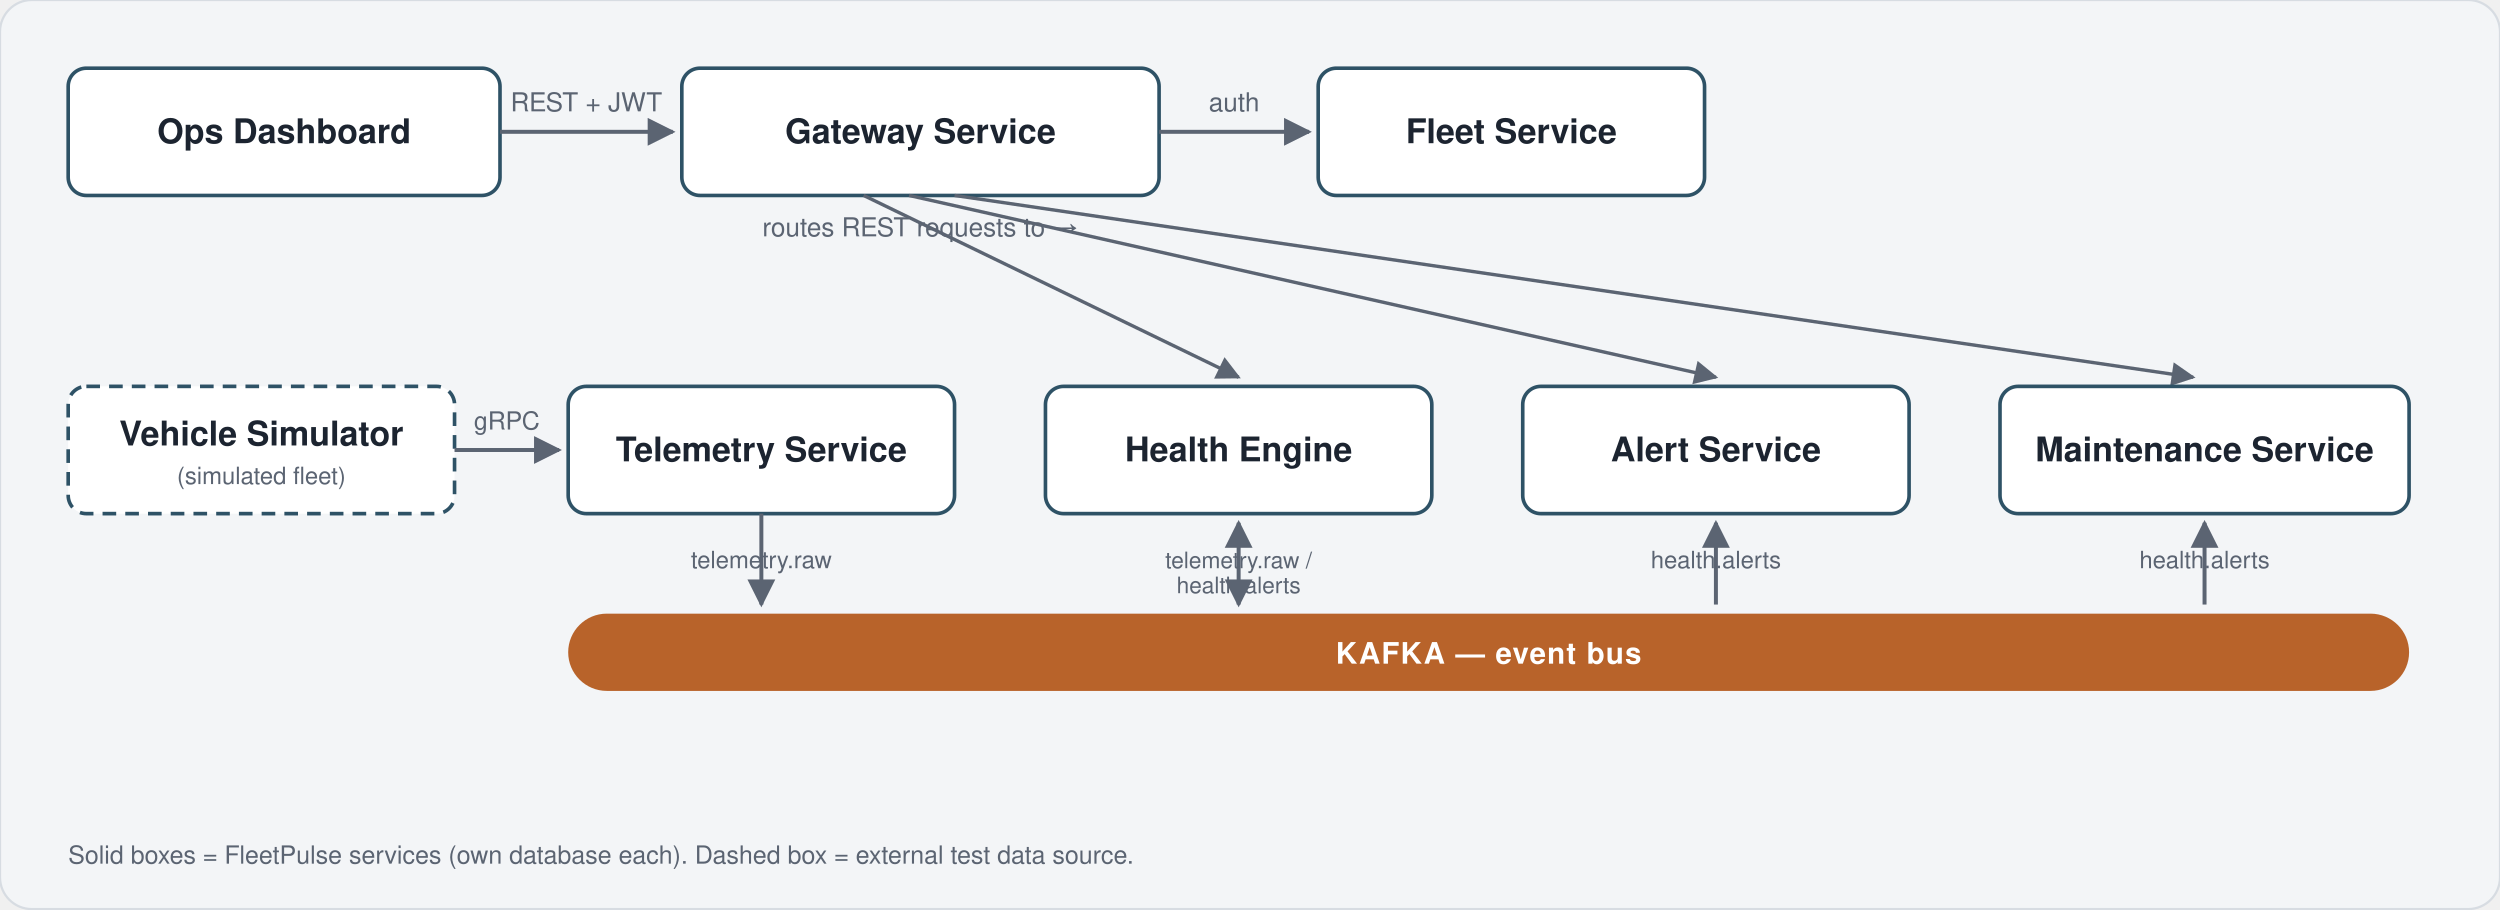
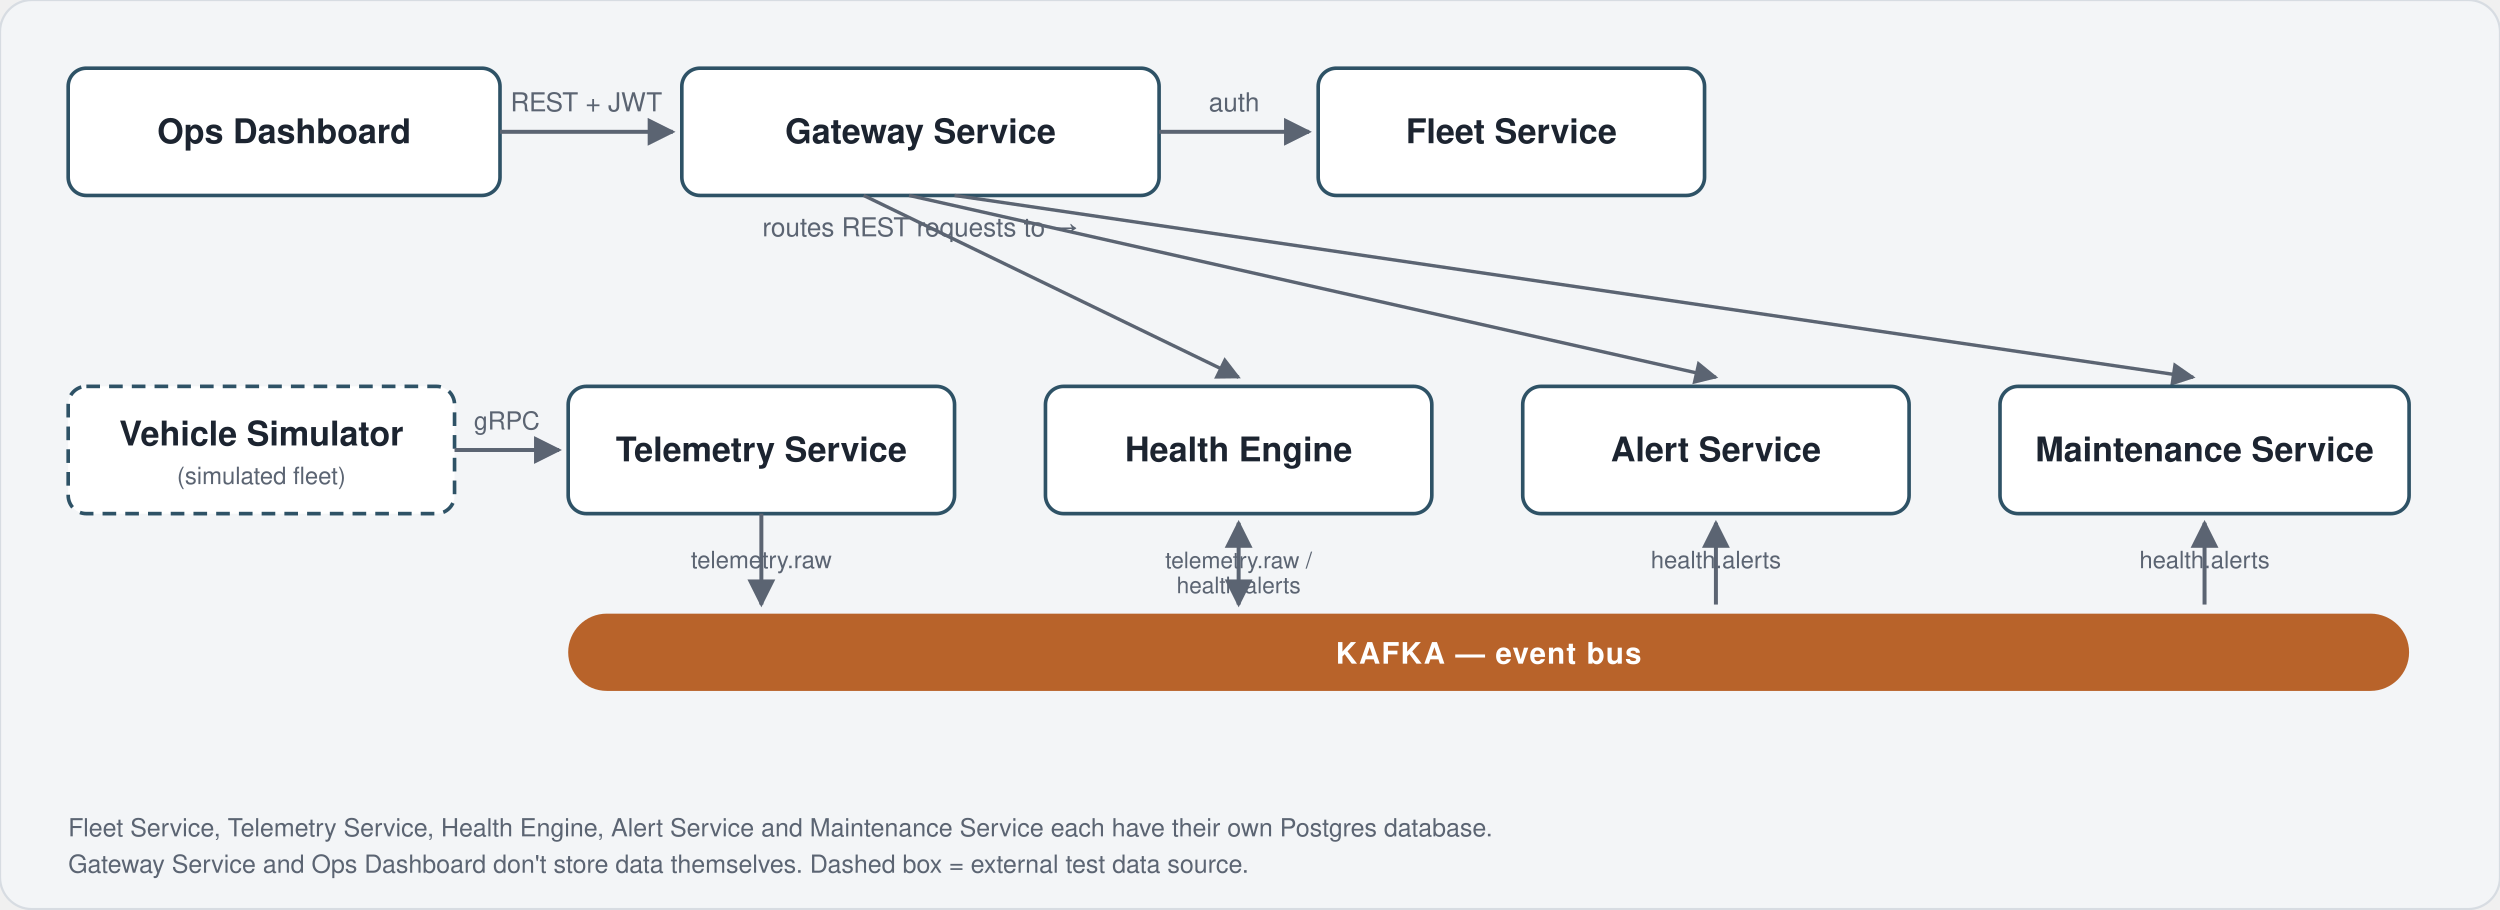
<svg xmlns="http://www.w3.org/2000/svg" viewBox="0 0 1100 400" font-family="Segoe UI, Helvetica, Arial, sans-serif">
  <defs>
    <marker id="arrow" viewBox="0 0 10 10" refX="9" refY="5" markerWidth="7" markerHeight="7" orient="auto-start-reverse">
      <path d="M0,0 L10,5 L0,10 z" fill="#5b6472" />
    </marker>
  </defs>
  <rect x="0" y="0" width="1100" height="400" rx="14" fill="#f3f5f7" stroke="#d7dce2" stroke-width="1" />
  <rect x="30" y="30" width="190" height="56" rx="8" fill="#ffffff" stroke="#2e5266" stroke-width="1.6" />
  <text x="125" y="63" text-anchor="middle" font-size="15" font-weight="600" fill="#1c2430">Ops Dashboard</text>
  <rect x="300" y="30" width="210" height="56" rx="8" fill="#ffffff" stroke="#2e5266" stroke-width="1.6" />
  <text x="405" y="63" text-anchor="middle" font-size="15" font-weight="600" fill="#1c2430">Gateway Service</text>
  <rect x="580" y="30" width="170" height="56" rx="8" fill="#ffffff" stroke="#2e5266" stroke-width="1.6" />
  <text x="665" y="63" text-anchor="middle" font-size="15" font-weight="600" fill="#1c2430">Fleet Service</text>
  <line x1="220" y1="58" x2="296" y2="58" stroke="#5b6472" stroke-width="1.75" marker-end="url(#arrow)" />
  <text x="258" y="49" text-anchor="middle" font-size="11.5" fill="#5b6472">REST + JWT</text>
  <line x1="510" y1="58" x2="576" y2="58" stroke="#5b6472" stroke-width="1.75" marker-end="url(#arrow)" />
  <text x="543" y="49" text-anchor="middle" font-size="11.5" fill="#5b6472">auth</text>
  <line x1="380" y1="86" x2="545" y2="166" stroke="#5b6472" stroke-width="1.5" marker-end="url(#arrow)" />
  <line x1="400" y1="86" x2="755" y2="166" stroke="#5b6472" stroke-width="1.5" marker-end="url(#arrow)" />
  <line x1="420" y1="86" x2="965" y2="166" stroke="#5b6472" stroke-width="1.5" marker-end="url(#arrow)" />
  <text x="405" y="104" text-anchor="middle" font-size="11.5" fill="#5b6472">routes REST requests to →</text>
  <rect x="30" y="170" width="170" height="56" rx="8" fill="#ffffff" stroke="#2e5266" stroke-width="1.6" stroke-dasharray="6,4" />
  <text x="115" y="196" text-anchor="middle" font-size="15" font-weight="600" fill="#1c2430">Vehicle Simulator</text>
  <text x="115" y="213" text-anchor="middle" font-size="10.5" fill="#5b6472">(simulated fleet)</text>
  <rect x="250" y="170" width="170" height="56" rx="8" fill="#ffffff" stroke="#2e5266" stroke-width="1.6" />
  <text x="335" y="203" text-anchor="middle" font-size="15" font-weight="600" fill="#1c2430">Telemetry Service</text>
  <rect x="460" y="170" width="170" height="56" rx="8" fill="#ffffff" stroke="#2e5266" stroke-width="1.6" />
  <text x="545" y="203" text-anchor="middle" font-size="15" font-weight="600" fill="#1c2430">Health Engine</text>
  <rect x="670" y="170" width="170" height="56" rx="8" fill="#ffffff" stroke="#2e5266" stroke-width="1.6" />
  <text x="755" y="203" text-anchor="middle" font-size="15" font-weight="600" fill="#1c2430">Alert Service</text>
  <rect x="880" y="170" width="180" height="56" rx="8" fill="#ffffff" stroke="#2e5266" stroke-width="1.6" />
  <text x="970" y="203" text-anchor="middle" font-size="15" font-weight="600" fill="#1c2430">Maintenance Service</text>
  <line x1="200" y1="198" x2="246" y2="198" stroke="#5b6472" stroke-width="1.75" marker-end="url(#arrow)" />
  <text x="223" y="189" text-anchor="middle" font-size="11" fill="#5b6472">gRPC</text>
  <rect x="250" y="270" width="810" height="34" rx="17" fill="#b8632a" />
  <text x="655" y="292" text-anchor="middle" font-size="13" font-weight="700" fill="#ffffff" letter-spacing="0.5">KAFKA — event bus</text>
  <line x1="335" y1="226" x2="335" y2="266" stroke="#5b6472" stroke-width="1.75" marker-end="url(#arrow)" />
  <text x="335" y="250" text-anchor="middle" font-size="10.5" fill="#5b6472">telemetry.raw</text>
  <line x1="545" y1="266" x2="545" y2="230" stroke="#5b6472" stroke-width="1.75" marker-end="url(#arrow)" marker-start="url(#arrow)" />
  <text x="545" y="250" text-anchor="middle" font-size="10" fill="#5b6472">telemetry.raw /</text>
  <text x="545" y="261" text-anchor="middle" font-size="10" fill="#5b6472">health.alerts</text>
  <line x1="755" y1="266" x2="755" y2="230" stroke="#5b6472" stroke-width="1.75" marker-end="url(#arrow)" />
  <text x="755" y="250" text-anchor="middle" font-size="10.5" fill="#5b6472">health.alerts</text>
  <line x1="970" y1="266" x2="970" y2="230" stroke="#5b6472" stroke-width="1.75" marker-end="url(#arrow)" />
  <text x="970" y="250" text-anchor="middle" font-size="10.5" fill="#5b6472">health.alerts</text>
-   <text x="30" y="380" font-size="11" fill="#5b6472">Solid boxes = FleetPulse services (own database each). Dashed box = external test data source.</text>
+   <text x="30" y="368" font-size="11" fill="#5b6472">Fleet Service, Telemetry Service, Health Engine, Alert Service and Maintenance Service each have their own Postgres database.</text>
+   <text x="30" y="384" font-size="11" fill="#5b6472">Gateway Service and Ops Dashboard don't store data themselves. Dashed box = external test data source.</text>
</svg>
